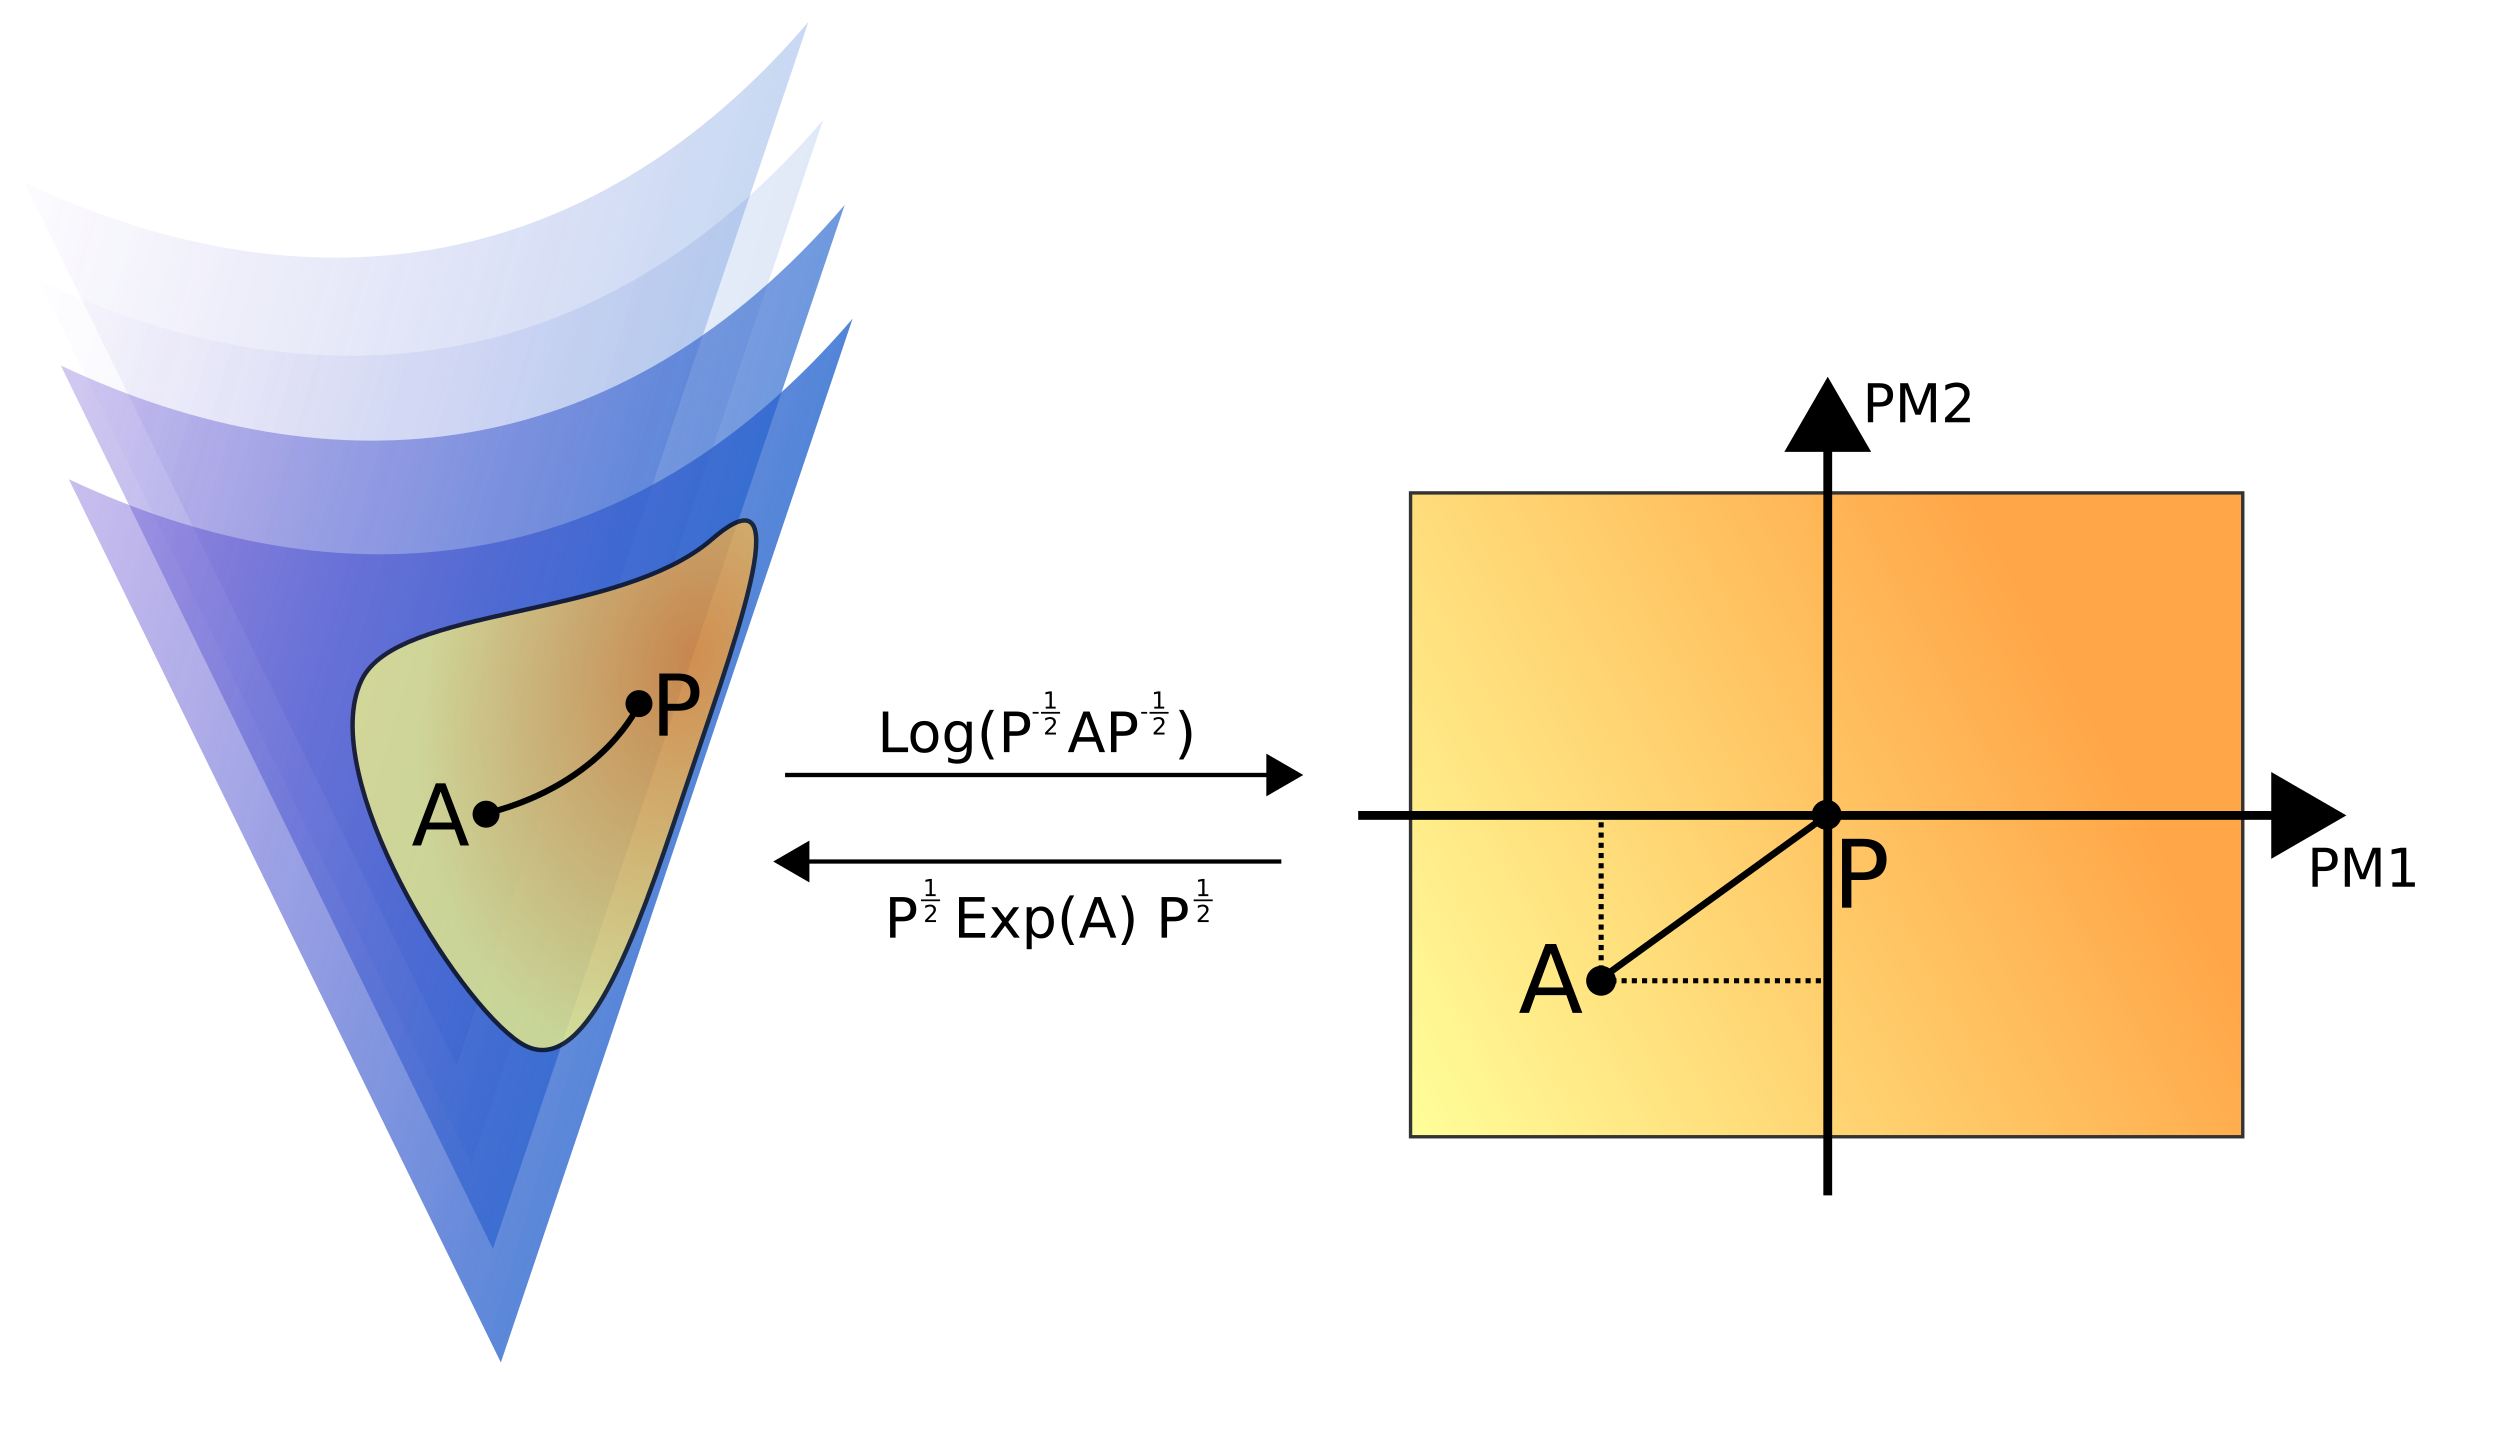
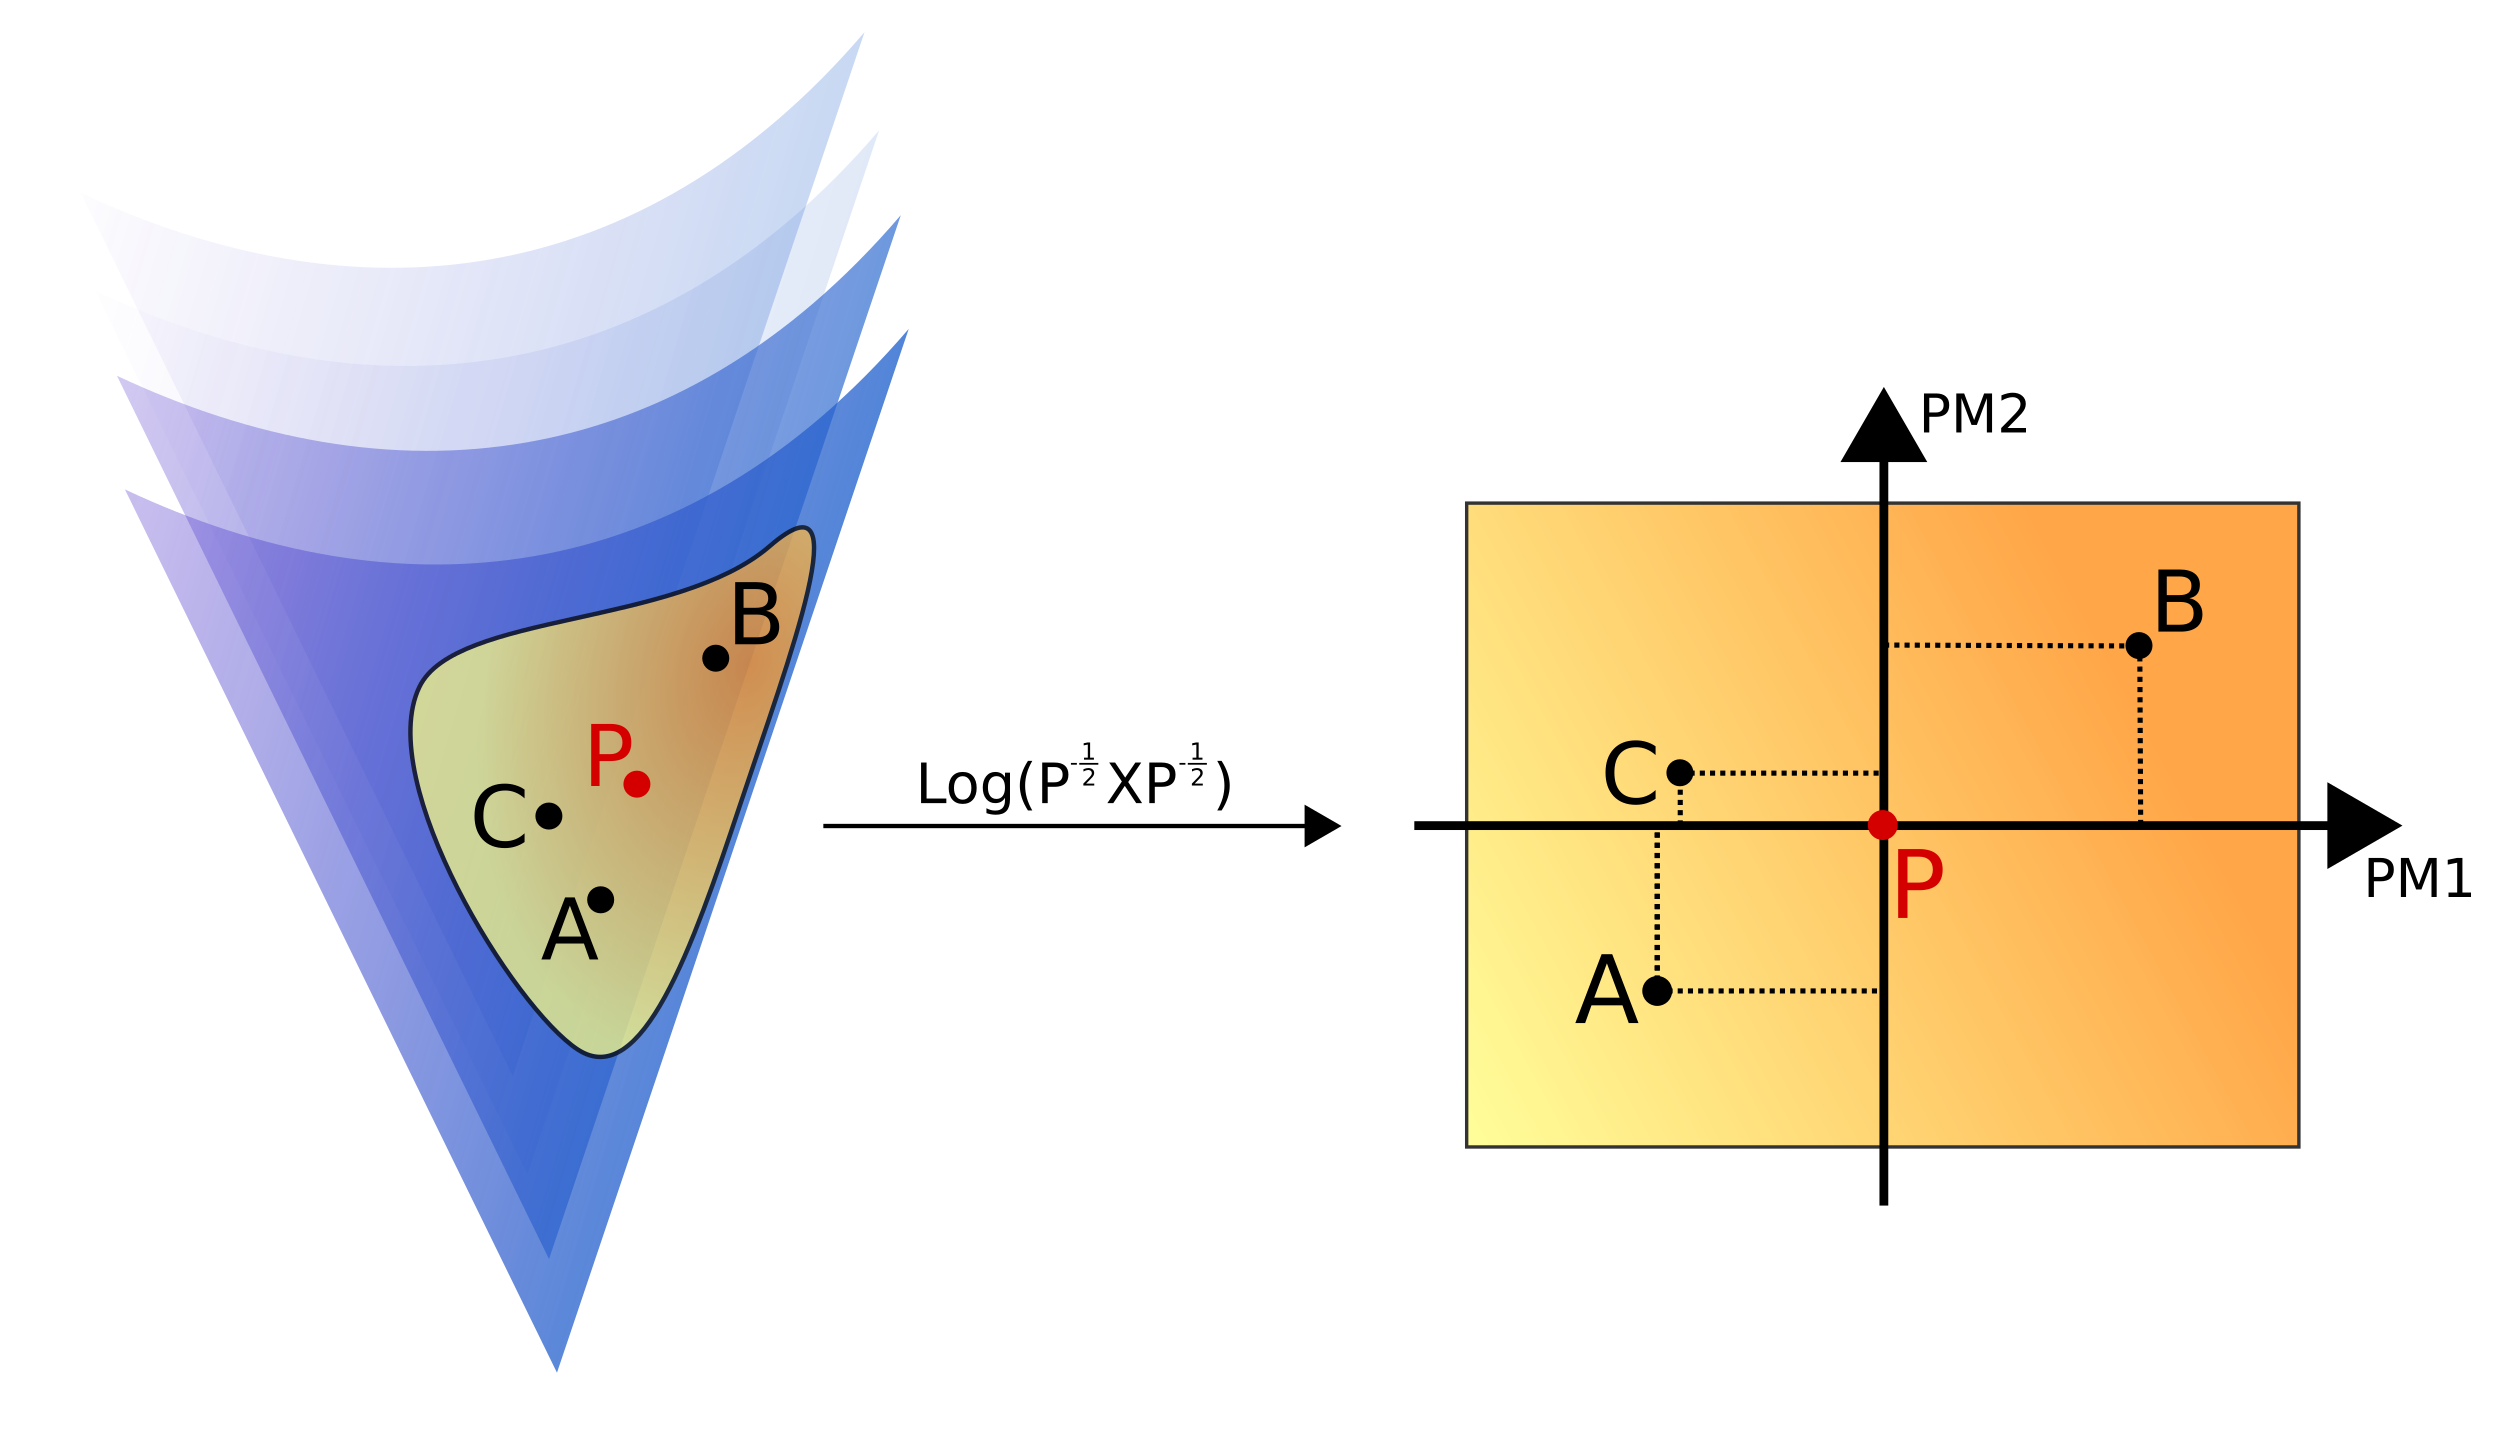
<svg xmlns="http://www.w3.org/2000/svg" xmlns:xlink="http://www.w3.org/1999/xlink" width="700" height="400" viewBox="0 0 700 400" id="svg2" version="1.1">
  <defs id="defs4">
    <marker orient="auto" refY="0" refX="0" id="marker8080" style="overflow:visible">
      <path id="path8082" d="m 5.77,0 -8.65,5 0,-10 8.65,5 z" style="fill:#000000;fill-opacity:1;fill-rule:evenodd;stroke:#000000;stroke-width:1pt;stroke-opacity:1" transform="scale(0.8,0.8)" />
    </marker>
    <marker orient="auto" refY="0" refX="0" id="marker6502" style="overflow:visible">
      <path id="path6504" d="m 5.77,0 -8.65,5 0,-10 8.65,5 z" style="fill:#ff0000;fill-opacity:1;fill-rule:evenodd;stroke:#ff0000;stroke-width:1pt;stroke-opacity:1" transform="scale(0.8,0.8)" />
    </marker>
    <marker style="overflow:visible" id="marker5476" refX="0" refY="0" orient="auto">
      <path transform="scale(0.8,0.8)" style="fill:#000000;fill-opacity:1;fill-rule:evenodd;stroke:#000000;stroke-width:1pt;stroke-opacity:1" d="m 5.77,0 -8.65,5 0,-10 8.65,5 z" id="path5478" />
    </marker>
    <marker style="overflow:visible" id="marker5226" refX="0" refY="0" orient="auto">
      <path transform="scale(0.8,0.8)" style="fill:#000000;fill-opacity:1;fill-rule:evenodd;stroke:#000000;stroke-width:1pt;stroke-opacity:1" d="m 5.77,0 -8.65,5 0,-10 8.65,5 z" id="path5228" />
    </marker>
    <marker orient="auto" refY="0" refX="0" id="TriangleOutL" style="overflow:visible">
      <path id="path4754" d="m 5.77,0 -8.65,5 0,-10 8.65,5 z" style="fill:#000000;fill-opacity:1;fill-rule:evenodd;stroke:#000000;stroke-width:1pt;stroke-opacity:1" transform="scale(0.8,0.8)" />
    </marker>
    <linearGradient id="linearGradient4586">
      <stop style="stop-color:#ff901a;stop-opacity:1" offset="0" id="stop4588" />
      <stop style="stop-color:#ffff81;stop-opacity:1" offset="1" id="stop4590" />
    </linearGradient>
    <linearGradient id="linearGradient4572">
      <stop id="stop4574" offset="0" style="stop-color:#1a66cc;stop-opacity:0.859" />
      <stop id="stop4576" offset="1" style="stop-color:#5a3bcc;stop-opacity:0.341" />
    </linearGradient>
    <linearGradient id="linearGradient4556">
      <stop style="stop-color:#1a66cc;stop-opacity:0.459" offset="0" id="stop4558" />
      <stop style="stop-color:#5a3bcc;stop-opacity:0.027" offset="1" id="stop4560" />
    </linearGradient>
-     <linearGradient xlink:href="#linearGradient4572" id="linearGradient4562" x1="327.496" y1="519.284" x2="47.617" y2="436.427" gradientUnits="userSpaceOnUse" gradientTransform="matrix(0.7494718,0,0,0.7494718,-37.57995,491.6957)" />
-     <linearGradient xlink:href="#linearGradient4556" id="linearGradient4566" gradientUnits="userSpaceOnUse" x1="327.496" y1="519.284" x2="47.617" y2="436.427" gradientTransform="matrix(0.7494718,0,0,0.7494718,-43.6366,467.9257)" />
-     <linearGradient xlink:href="#linearGradient4556" id="linearGradient4570" gradientUnits="userSpaceOnUse" gradientTransform="matrix(0.7494718,0,0,0.7494718,-47.7356,440.4463)" x1="327.496" y1="519.284" x2="47.617" y2="436.427" />
-     <linearGradient xlink:href="#linearGradient4572" id="linearGradient4580" gradientUnits="userSpaceOnUse" x1="327.496" y1="519.284" x2="47.617" y2="436.427" gradientTransform="matrix(0.7494718,0,0,0.7494718,-35.35169,523.5192)" />
-     <linearGradient xlink:href="#linearGradient4586" id="linearGradient5444" x1="855.599" y1="673.555" x2="647.508" y2="786.692" gradientUnits="userSpaceOnUse" gradientTransform="matrix(0.9492888,0,0,0.9492888,-233.1425,201.8017)" />
-     <radialGradient xlink:href="#linearGradient4586" id="radialGradient5446" cx="550.272" cy="407.303" fx="550.272" fy="407.303" r="24.639" gradientTransform="matrix(-2.886057,-0.7460628,1.15655,-4.473987,1310.761,3069.032)" gradientUnits="userSpaceOnUse" />
+     <linearGradient xlink:href="#linearGradient4572" id="linearGradient4562" x1="327.496" y1="519.284" x2="47.617" y2="436.427" gradientUnits="userSpaceOnUse" gradientTransform="matrix(0.7494718,0,0,0.7494718,-21.86567,494.5528)" />
+     <linearGradient xlink:href="#linearGradient4556" id="linearGradient4566" gradientUnits="userSpaceOnUse" x1="327.496" y1="519.284" x2="47.617" y2="436.427" gradientTransform="matrix(0.7494718,0,0,0.7494718,-27.92232,470.7828)" />
+     <linearGradient xlink:href="#linearGradient4556" id="linearGradient4570" gradientUnits="userSpaceOnUse" gradientTransform="matrix(0.7494718,0,0,0.7494718,-32.02131,443.3034)" x1="327.496" y1="519.284" x2="47.617" y2="436.427" />
+     <linearGradient xlink:href="#linearGradient4572" id="linearGradient4580" gradientUnits="userSpaceOnUse" x1="327.496" y1="519.284" x2="47.617" y2="436.427" gradientTransform="matrix(0.7494718,0,0,0.7494718,-19.63741,526.3763)" />
+     <linearGradient xlink:href="#linearGradient4586" id="linearGradient5444" x1="855.599" y1="673.555" x2="647.508" y2="786.692" gradientUnits="userSpaceOnUse" gradientTransform="matrix(0.9492888,0,0,0.9492888,-217.4282,204.6588)" />
+     <radialGradient xlink:href="#linearGradient4586" id="radialGradient5446" cx="550.272" cy="407.303" fx="550.272" fy="407.303" r="24.639" gradientTransform="matrix(-2.886057,-0.7460628,1.15655,-4.473987,1326.953,3070.961)" gradientUnits="userSpaceOnUse" />
  </defs>
  <g id="layer1" transform="translate(0,-652.3618)">
-     <path style="opacity:0.584;fill:url(#linearGradient4570);fill-opacity:1;fill-rule:evenodd;stroke:#000000;stroke-width:0;stroke-linecap:butt;stroke-linejoin:miter;stroke-miterlimit:4;stroke-dasharray:none;stroke-opacity:1" d="M 6.869,703.461 127.855,950.787 226.357,658.493 C 163.294,732.259 83.144,739.438 6.869,703.461 Z" id="path4568" />
-     <path id="path4564" d="M 10.968,730.941 131.954,978.266 230.456,685.972 C 167.393,759.738 87.243,766.918 10.968,730.941 Z" style="opacity:0.328;fill:url(#linearGradient4566);fill-opacity:1;fill-rule:evenodd;stroke:#000000;stroke-width:0;stroke-linecap:butt;stroke-linejoin:miter;stroke-miterlimit:4;stroke-dasharray:none;stroke-opacity:1" />
-     <path style="opacity:0.803;fill:url(#linearGradient4562);fill-opacity:1;fill-rule:evenodd;stroke:#000000;stroke-width:0;stroke-linecap:butt;stroke-linejoin:miter;stroke-miterlimit:4;stroke-dasharray:none;stroke-opacity:1" d="M 17.024,754.711 138.011,1002.036 236.513,709.742 c -63.063,73.766 -143.213,80.946 -219.488,44.968 z" id="path3754" />
-     <path id="path4578" d="M 19.253,786.534 140.239,1033.86 238.741,741.566 C 175.678,815.332 95.528,822.511 19.253,786.534 Z" style="opacity:0.96;fill:url(#linearGradient4580);fill-opacity:1;fill-rule:evenodd;stroke:#000000;stroke-width:0;stroke-linecap:butt;stroke-linejoin:miter;stroke-miterlimit:4;stroke-dasharray:none;stroke-opacity:1" />
-     <path style="opacity:0.711;fill:url(#radialGradient5446);fill-opacity:1;fill-rule:evenodd;stroke:#000000;stroke-width:1.248px;stroke-linecap:butt;stroke-linejoin:miter;stroke-opacity:1" d="m 191.02,875.808 c -13.419,40.333 -27.558,80.115 -45.389,68.525 -17.83,-11.59 -57.198,-74.903 -44.394,-101.554 10.001,-20.816 72.051,-16.892 98.093,-39.428 26.042,-22.535 5.108,32.124 -8.311,72.457 z" id="path4584" />
-     <circle style="opacity:1;fill:#000000;fill-opacity:1;stroke:none;stroke-width:0;stroke-linejoin:miter;stroke-miterlimit:4;stroke-dasharray:none;stroke-opacity:1" id="path4604" cx="178.915" cy="849.381" r="3.782" />
-     <rect style="opacity:0.799;fill:url(#linearGradient5444);fill-opacity:1;stroke:#000000;stroke-width:0.949;stroke-linejoin:miter;stroke-miterlimit:4;stroke-dasharray:none;stroke-opacity:1" id="rect5434" width="233.019" height="180.278" x="394.954" y="790.377" />
-     <path id="path5474" d="m 511.77,987.067 0,-215.193" style="fill:#000000;fill-rule:evenodd;stroke:#000000;stroke-width:2.468;stroke-linecap:butt;stroke-linejoin:miter;stroke-miterlimit:4;stroke-dasharray:none;stroke-opacity:1;marker-end:url(#marker5476)" />
-     <path style="fill:none;fill-rule:evenodd;stroke:#000000;stroke-width:2.468;stroke-linecap:butt;stroke-linejoin:miter;stroke-miterlimit:4;stroke-dasharray:none;stroke-opacity:1;marker-end:url(#marker8080)" d="m 380.293,880.678 262.658,0" id="path8078" />
-     <circle r="4.192" cy="880.516" cx="511.464" id="circle5454" style="opacity:1;fill:#000000;fill-opacity:1;stroke:none;stroke-width:0;stroke-linejoin:miter;stroke-miterlimit:4;stroke-dasharray:none;stroke-opacity:1" />
-     <text xml:space="preserve" style="font-style:normal;font-variant:normal;font-weight:normal;font-stretch:normal;font-size:23.863px;line-height:125%;font-family:'DejaVu Sans';-inkscape-font-specification:'DejaVu Sans';letter-spacing:0px;word-spacing:0px;fill:#000000;fill-opacity:1;stroke:none;stroke-width:1px;stroke-linecap:butt;stroke-linejoin:miter;stroke-opacity:1" x="115.214" y="889.088" id="text5456">
-       <tspan id="tspan5458" x="115.214" y="889.088">A</tspan>
+     <path style="opacity:0.584;fill:url(#linearGradient4570);fill-opacity:1;fill-rule:evenodd;stroke:#000000;stroke-width:0;stroke-linecap:butt;stroke-linejoin:miter;stroke-miterlimit:4;stroke-dasharray:none;stroke-opacity:1" d="M 22.583,706.318 143.569,953.644 242.071,661.35 c -63.063,73.766 -143.213,80.946 -219.488,44.968 z" id="path4568" />
+     <path id="path4564" d="M 26.682,733.798 147.668,981.123 246.17,688.829 c -63.063,73.766 -143.213,80.946 -219.488,44.968 z" style="opacity:0.328;fill:url(#linearGradient4566);fill-opacity:1;fill-rule:evenodd;stroke:#000000;stroke-width:0;stroke-linecap:butt;stroke-linejoin:miter;stroke-miterlimit:4;stroke-dasharray:none;stroke-opacity:1" />
+     <path style="opacity:0.803;fill:url(#linearGradient4562);fill-opacity:1;fill-rule:evenodd;stroke:#000000;stroke-width:0;stroke-linecap:butt;stroke-linejoin:miter;stroke-miterlimit:4;stroke-dasharray:none;stroke-opacity:1" d="M 32.739,757.568 153.725,1004.893 252.227,712.599 C 189.164,786.366 109.014,793.545 32.739,757.568 Z" id="path3754" />
+     <path id="path4578" d="m 34.967,789.391 120.986,247.326 98.502,-292.294 c -63.063,73.766 -143.213,80.946 -219.488,44.968 z" style="opacity:0.96;fill:url(#linearGradient4580);fill-opacity:1;fill-rule:evenodd;stroke:#000000;stroke-width:0;stroke-linecap:butt;stroke-linejoin:miter;stroke-miterlimit:4;stroke-dasharray:none;stroke-opacity:1" />
+     <rect style="opacity:0.799;fill:url(#linearGradient5444);fill-opacity:1;stroke:#000000;stroke-width:0.949;stroke-linejoin:miter;stroke-miterlimit:4;stroke-dasharray:none;stroke-opacity:1" id="rect5434" width="233.019" height="180.278" x="410.669" y="793.234" />
+     <path id="path5474" d="m 527.484,989.924 0,-215.193" style="fill:#000000;fill-rule:evenodd;stroke:#000000;stroke-width:2.468;stroke-linecap:butt;stroke-linejoin:miter;stroke-miterlimit:4;stroke-dasharray:none;stroke-opacity:1;marker-end:url(#marker5476)" />
+     <path style="fill:none;fill-rule:evenodd;stroke:#000000;stroke-width:2.468;stroke-linecap:butt;stroke-linejoin:miter;stroke-miterlimit:4;stroke-dasharray:none;stroke-opacity:1;marker-end:url(#marker8080)" d="m 396.007,883.535 262.658,0" id="path8078" />
+     <text xml:space="preserve" style="font-style:normal;font-variant:normal;font-weight:normal;font-stretch:normal;font-size:26.447px;line-height:125%;font-family:'DejaVu Sans';-inkscape-font-specification:'DejaVu Sans';letter-spacing:0px;word-spacing:0px;fill:#d40000;fill-opacity:1;stroke:none;stroke-width:1px;stroke-linecap:butt;stroke-linejoin:miter;stroke-opacity:1" x="528.895" y="909.375" id="text5464">
+       <tspan id="tspan5466" x="528.895" y="909.375">P</tspan>
    </text>
-     <text id="text5460" y="858.355" x="182.262" style="font-style:normal;font-variant:normal;font-weight:normal;font-stretch:normal;font-size:23.863px;line-height:125%;font-family:'DejaVu Sans';-inkscape-font-specification:'DejaVu Sans';letter-spacing:0px;word-spacing:0px;fill:#000000;fill-opacity:1;stroke:none;stroke-width:1px;stroke-linecap:butt;stroke-linejoin:miter;stroke-opacity:1" xml:space="preserve">
-       <tspan y="858.355" x="182.262" id="tspan5462">P</tspan>
+     <text xml:space="preserve" style="font-style:normal;font-variant:normal;font-weight:normal;font-stretch:normal;font-size:15px;line-height:125%;font-family:'DejaVu Sans';-inkscape-font-specification:'DejaVu Sans';letter-spacing:0px;word-spacing:0px;fill:#000000;fill-opacity:1;stroke:none;stroke-width:1px;stroke-linecap:butt;stroke-linejoin:miter;stroke-opacity:1" x="537.247" y="773.461" id="text8858">
+       <tspan id="tspan8860" x="537.247" y="773.461">PM2</tspan>
    </text>
-     <text xml:space="preserve" style="font-style:normal;font-variant:normal;font-weight:normal;font-stretch:normal;font-size:26.447px;line-height:125%;font-family:'DejaVu Sans';-inkscape-font-specification:'DejaVu Sans';letter-spacing:0px;word-spacing:0px;fill:#000000;fill-opacity:1;stroke:none;stroke-width:1px;stroke-linecap:butt;stroke-linejoin:miter;stroke-opacity:1" x="513.18" y="906.518" id="text5464">
-       <tspan id="tspan5466" x="513.18" y="906.518">P</tspan>
+     <text id="text8862" y="903.512" x="661.737" style="font-style:normal;font-variant:normal;font-weight:normal;font-stretch:normal;font-size:15px;line-height:125%;font-family:'DejaVu Sans';-inkscape-font-specification:'DejaVu Sans';letter-spacing:0px;word-spacing:0px;fill:#000000;fill-opacity:1;stroke:none;stroke-width:1px;stroke-linecap:butt;stroke-linejoin:miter;stroke-opacity:1" xml:space="preserve">
+       <tspan y="903.512" x="661.737" id="tspan8864">PM1</tspan>
    </text>
-     <text xml:space="preserve" style="font-style:normal;font-variant:normal;font-weight:normal;font-stretch:normal;font-size:15px;line-height:125%;font-family:'DejaVu Sans';-inkscape-font-specification:'DejaVu Sans';letter-spacing:0px;word-spacing:0px;fill:#000000;fill-opacity:1;stroke:none;stroke-width:1px;stroke-linecap:butt;stroke-linejoin:miter;stroke-opacity:1" x="521.532" y="770.604" id="text8858">
-       <tspan id="tspan8860" x="521.532" y="770.604">PM2</tspan>
+     <text id="text8868" y="938.815" x="440.89" style="font-style:normal;font-variant:normal;font-weight:normal;font-stretch:normal;font-size:26.447px;line-height:125%;font-family:'DejaVu Sans';-inkscape-font-specification:'DejaVu Sans';letter-spacing:0px;word-spacing:0px;fill:#000000;fill-opacity:1;stroke:none;stroke-width:1px;stroke-linecap:butt;stroke-linejoin:miter;stroke-opacity:1" xml:space="preserve">
+       <tspan y="938.815" x="440.89" id="tspan8870">A</tspan>
    </text>
-     <text id="text8862" y="900.655" x="646.023" style="font-style:normal;font-variant:normal;font-weight:normal;font-stretch:normal;font-size:15px;line-height:125%;font-family:'DejaVu Sans';-inkscape-font-specification:'DejaVu Sans';letter-spacing:0px;word-spacing:0px;fill:#000000;fill-opacity:1;stroke:none;stroke-width:1px;stroke-linecap:butt;stroke-linejoin:miter;stroke-opacity:1" xml:space="preserve">
-       <tspan y="900.655" x="646.023" id="tspan8864">PM1</tspan>
-     </text>
-     <circle r="3.782" cy="880.337" cx="136.094" id="circle8866" style="opacity:1;fill:#000000;fill-opacity:1;stroke:none;stroke-width:0;stroke-linejoin:miter;stroke-miterlimit:4;stroke-dasharray:none;stroke-opacity:1" />
-     <text id="text8868" y="935.958" x="425.176" style="font-style:normal;font-variant:normal;font-weight:normal;font-stretch:normal;font-size:26.447px;line-height:125%;font-family:'DejaVu Sans';-inkscape-font-specification:'DejaVu Sans';letter-spacing:0px;word-spacing:0px;fill:#000000;fill-opacity:1;stroke:none;stroke-width:1px;stroke-linecap:butt;stroke-linejoin:miter;stroke-opacity:1" xml:space="preserve">
-       <tspan y="935.958" x="425.176" id="tspan8870">A</tspan>
-     </text>
-     <circle style="opacity:1;fill:#000000;fill-opacity:1;stroke:none;stroke-width:0;stroke-linejoin:miter;stroke-miterlimit:4;stroke-dasharray:none;stroke-opacity:1" id="circle8872" cx="448.317" cy="926.971" r="4.192" />
-     <path style="fill:none;fill-rule:evenodd;stroke:#000000;stroke-width:1.713;stroke-linecap:butt;stroke-linejoin:miter;stroke-miterlimit:4;stroke-dasharray:none;stroke-opacity:1" d="m 178.985,849.402 c 0,0 -9.428,22.106 -42.308,30.608" id="path8874" />
-     <path style="fill:none;fill-rule:evenodd;stroke:#000000;stroke-width:1.899;stroke-linecap:butt;stroke-linejoin:miter;stroke-miterlimit:4;stroke-dasharray:none;stroke-opacity:1" d="M 511.371,880.751 447.633,926.86" id="path8876" />
-     <g id="g9505" transform="translate(-75,-0.7142857)">
-       <path id="path4606" d="m 294.82,870.074 138.196,0" style="fill:none;fill-rule:evenodd;stroke:#000000;stroke-width:1.214;stroke-linecap:butt;stroke-linejoin:miter;stroke-miterlimit:4;stroke-dasharray:none;stroke-opacity:1;marker-end:url(#TriangleOutL)" />
-       <path style="fill:none;fill-rule:evenodd;stroke:#000000;stroke-width:1.19;stroke-linecap:butt;stroke-linejoin:miter;stroke-miterlimit:4;stroke-dasharray:none;stroke-opacity:1;marker-end:url(#marker5226)" d="m 433.773,894.3 -135.516,0" id="path5224" />
-       <g transform="matrix(0.3896479,0,0,0.3896479,91.57913,502.0299)" id="g8946">
-         <text xml:space="preserve" style="font-style:normal;font-variant:normal;font-weight:normal;font-stretch:normal;font-size:40px;line-height:125%;font-family:'DejaVu Sans';-inkscape-font-specification:'DejaVu Sans';letter-spacing:0px;word-spacing:0px;fill:#000000;fill-opacity:1;stroke:none;stroke-width:1px;stroke-linecap:butt;stroke-linejoin:miter;stroke-opacity:1" x="587.909" y="928.113" id="text8908">
-           <tspan id="tspan8910" x="587.909" y="928.113">Log(P  AP  )</tspan>
+     <circle style="opacity:1;fill:#000000;fill-opacity:1;stroke:none;stroke-width:0;stroke-linejoin:miter;stroke-miterlimit:4;stroke-dasharray:none;stroke-opacity:1" id="circle8872" cx="464.031" cy="929.828" r="4.192" />
+     <path style="fill:none;fill-rule:evenodd;stroke:#000000;stroke-width:1.214;stroke-linecap:butt;stroke-linejoin:miter;stroke-miterlimit:4;stroke-dasharray:none;stroke-opacity:1;marker-end:url(#TriangleOutL)" d="m 230.535,883.645 138.196,0" id="path4606" />
+     <g id="g8946" transform="matrix(0.3896479,0,0,0.3896479,27.29342,515.6013)">
+       <text id="text8908" y="928.113" x="587.909" style="font-style:normal;font-variant:normal;font-weight:normal;font-stretch:normal;font-size:40px;line-height:125%;font-family:'DejaVu Sans';-inkscape-font-specification:'DejaVu Sans';letter-spacing:0px;word-spacing:0px;fill:#000000;fill-opacity:1;stroke:none;stroke-width:1px;stroke-linecap:butt;stroke-linejoin:miter;stroke-opacity:1" xml:space="preserve">
+         <tspan y="928.113" x="587.909" id="tspan8910">Log(P  XP  )</tspan>
+       </text>
+       <g transform="matrix(0.4239131,0,0,0.4239131,540.4278,518.6214)" id="g8924">
+         <text xml:space="preserve" style="font-style:normal;font-variant:normal;font-weight:normal;font-stretch:normal;font-size:40px;line-height:125%;font-family:'DejaVu Sans';-inkscape-font-specification:'DejaVu Sans';letter-spacing:0px;word-spacing:0px;fill:#000000;fill-opacity:1;stroke:none;stroke-width:1px;stroke-linecap:butt;stroke-linejoin:miter;stroke-opacity:1" x="392.5" y="892.253" id="text8912">
+           <tspan id="tspan8914" x="392.5" y="892.253">1</tspan>
        </text>
-         <g id="g8924" transform="matrix(0.4239131,0,0,0.4239131,540.4278,518.6214)">
-           <text id="text8912" y="892.253" x="392.5" style="font-style:normal;font-variant:normal;font-weight:normal;font-stretch:normal;font-size:40px;line-height:125%;font-family:'DejaVu Sans';-inkscape-font-specification:'DejaVu Sans';letter-spacing:0px;word-spacing:0px;fill:#000000;fill-opacity:1;stroke:none;stroke-width:1px;stroke-linecap:butt;stroke-linejoin:miter;stroke-opacity:1" xml:space="preserve">
-             <tspan y="892.253" x="392.5" id="tspan8914">1</tspan>
-           </text>
-           <text id="text8916" y="936.195" x="393.389" style="font-style:normal;font-variant:normal;font-weight:normal;font-stretch:normal;font-size:40px;line-height:125%;font-family:'DejaVu Sans';-inkscape-font-specification:'DejaVu Sans';letter-spacing:0px;word-spacing:0px;fill:#000000;fill-opacity:1;stroke:none;stroke-width:1px;stroke-linecap:butt;stroke-linejoin:miter;stroke-opacity:1" xml:space="preserve">
-             <tspan y="936.195" x="393.389" id="tspan8918">2</tspan>
-           </text>
-           <path id="path8920" d="m 421.739,899.324 -32.325,0" style="fill:none;fill-rule:evenodd;stroke:#000000;stroke-width:3;stroke-linecap:butt;stroke-linejoin:miter;stroke-miterlimit:4;stroke-dasharray:none;stroke-opacity:1" />
-           <path style="fill:none;fill-rule:evenodd;stroke:#000000;stroke-width:3;stroke-linecap:butt;stroke-linejoin:miter;stroke-miterlimit:4;stroke-dasharray:none;stroke-opacity:1" d="m 375.272,899.324 10.102,0" id="path8922" />
-         </g>
-         <g transform="matrix(0.4239131,0,0,0.4239131,618.4278,518.6214)" id="g8932">
-           <text xml:space="preserve" style="font-style:normal;font-variant:normal;font-weight:normal;font-stretch:normal;font-size:40px;line-height:125%;font-family:'DejaVu Sans';-inkscape-font-specification:'DejaVu Sans';letter-spacing:0px;word-spacing:0px;fill:#000000;fill-opacity:1;stroke:none;stroke-width:1px;stroke-linecap:butt;stroke-linejoin:miter;stroke-opacity:1" x="392.5" y="892.253" id="text8934">
-             <tspan id="tspan8936" x="392.5" y="892.253">1</tspan>
-           </text>
-           <text xml:space="preserve" style="font-style:normal;font-variant:normal;font-weight:normal;font-stretch:normal;font-size:40px;line-height:125%;font-family:'DejaVu Sans';-inkscape-font-specification:'DejaVu Sans';letter-spacing:0px;word-spacing:0px;fill:#000000;fill-opacity:1;stroke:none;stroke-width:1px;stroke-linecap:butt;stroke-linejoin:miter;stroke-opacity:1" x="393.389" y="936.195" id="text8938">
-             <tspan id="tspan8940" x="393.389" y="936.195">2</tspan>
-           </text>
-           <path style="fill:none;fill-rule:evenodd;stroke:#000000;stroke-width:3;stroke-linecap:butt;stroke-linejoin:miter;stroke-miterlimit:4;stroke-dasharray:none;stroke-opacity:1" d="m 421.739,899.324 -32.325,0" id="path8942" />
-           <path id="path8944" d="m 375.272,899.324 10.102,0" style="fill:none;fill-rule:evenodd;stroke:#000000;stroke-width:3;stroke-linecap:butt;stroke-linejoin:miter;stroke-miterlimit:4;stroke-dasharray:none;stroke-opacity:1" />
-         </g>
+         <text xml:space="preserve" style="font-style:normal;font-variant:normal;font-weight:normal;font-stretch:normal;font-size:40px;line-height:125%;font-family:'DejaVu Sans';-inkscape-font-specification:'DejaVu Sans';letter-spacing:0px;word-spacing:0px;fill:#000000;fill-opacity:1;stroke:none;stroke-width:1px;stroke-linecap:butt;stroke-linejoin:miter;stroke-opacity:1" x="393.389" y="936.195" id="text8916">
+           <tspan id="tspan8918" x="393.389" y="936.195">2</tspan>
+         </text>
+         <path style="fill:none;fill-rule:evenodd;stroke:#000000;stroke-width:3;stroke-linecap:butt;stroke-linejoin:miter;stroke-miterlimit:4;stroke-dasharray:none;stroke-opacity:1" d="m 421.739,899.324 -32.325,0" id="path8920" />
+         <path id="path8922" d="m 375.272,899.324 10.102,0" style="fill:none;fill-rule:evenodd;stroke:#000000;stroke-width:3;stroke-linecap:butt;stroke-linejoin:miter;stroke-miterlimit:4;stroke-dasharray:none;stroke-opacity:1" />
      </g>
-       <g transform="matrix(0.3894703,0,0,0.3894703,151.8625,515.7519)" id="g9024">
-         <text id="text8966" y="1026.685" x="438.623" style="font-style:normal;font-variant:normal;font-weight:normal;font-stretch:normal;font-size:40px;line-height:125%;font-family:'DejaVu Sans';-inkscape-font-specification:'DejaVu Sans';letter-spacing:0px;word-spacing:0px;fill:#000000;fill-opacity:1;stroke:none;stroke-width:1px;stroke-linecap:butt;stroke-linejoin:miter;stroke-opacity:1" xml:space="preserve">
-           <tspan y="1026.685" x="438.623" id="tspan8968">P  Exp(A) P</tspan>
+       <g id="g8932" transform="matrix(0.4239131,0,0,0.4239131,618.4278,518.6214)">
+         <text id="text8934" y="892.253" x="392.5" style="font-style:normal;font-variant:normal;font-weight:normal;font-stretch:normal;font-size:40px;line-height:125%;font-family:'DejaVu Sans';-inkscape-font-specification:'DejaVu Sans';letter-spacing:0px;word-spacing:0px;fill:#000000;fill-opacity:1;stroke:none;stroke-width:1px;stroke-linecap:butt;stroke-linejoin:miter;stroke-opacity:1" xml:space="preserve">
+           <tspan y="892.253" x="392.5" id="tspan8936">1</tspan>
        </text>
-         <g transform="matrix(0.4239131,0,0,0.4239131,299.7135,618.6214)" id="g8970">
-           <text xml:space="preserve" style="font-style:normal;font-variant:normal;font-weight:normal;font-stretch:normal;font-size:40px;line-height:125%;font-family:'DejaVu Sans';-inkscape-font-specification:'DejaVu Sans';letter-spacing:0px;word-spacing:0px;fill:#000000;fill-opacity:1;stroke:none;stroke-width:1px;stroke-linecap:butt;stroke-linejoin:miter;stroke-opacity:1" x="392.5" y="892.253" id="text8972">
-             <tspan id="tspan8974" x="392.5" y="892.253">1</tspan>
-           </text>
-           <text xml:space="preserve" style="font-style:normal;font-variant:normal;font-weight:normal;font-stretch:normal;font-size:40px;line-height:125%;font-family:'DejaVu Sans';-inkscape-font-specification:'DejaVu Sans';letter-spacing:0px;word-spacing:0px;fill:#000000;fill-opacity:1;stroke:none;stroke-width:1px;stroke-linecap:butt;stroke-linejoin:miter;stroke-opacity:1" x="393.389" y="936.195" id="text8976">
-             <tspan id="tspan8978" x="393.389" y="936.195">2</tspan>
-           </text>
-           <path style="fill:none;fill-rule:evenodd;stroke:#000000;stroke-width:3;stroke-linecap:butt;stroke-linejoin:miter;stroke-miterlimit:4;stroke-dasharray:none;stroke-opacity:1" d="m 421.739,899.324 -32.325,0" id="path8980" />
-         </g>
-         <g id="g9012" transform="matrix(0.4239131,0,0,0.4239131,495.7135,618.6214)">
-           <text id="text9014" y="892.253" x="392.5" style="font-style:normal;font-variant:normal;font-weight:normal;font-stretch:normal;font-size:40px;line-height:125%;font-family:'DejaVu Sans';-inkscape-font-specification:'DejaVu Sans';letter-spacing:0px;word-spacing:0px;fill:#000000;fill-opacity:1;stroke:none;stroke-width:1px;stroke-linecap:butt;stroke-linejoin:miter;stroke-opacity:1" xml:space="preserve">
-             <tspan y="892.253" x="392.5" id="tspan9016">1</tspan>
-           </text>
-           <text id="text9018" y="936.195" x="393.389" style="font-style:normal;font-variant:normal;font-weight:normal;font-stretch:normal;font-size:40px;line-height:125%;font-family:'DejaVu Sans';-inkscape-font-specification:'DejaVu Sans';letter-spacing:0px;word-spacing:0px;fill:#000000;fill-opacity:1;stroke:none;stroke-width:1px;stroke-linecap:butt;stroke-linejoin:miter;stroke-opacity:1" xml:space="preserve">
-             <tspan y="936.195" x="393.389" id="tspan9020">2</tspan>
-           </text>
-           <path id="path9022" d="m 421.739,899.324 -32.325,0" style="fill:none;fill-rule:evenodd;stroke:#000000;stroke-width:3;stroke-linecap:butt;stroke-linejoin:miter;stroke-miterlimit:4;stroke-dasharray:none;stroke-opacity:1" />
-         </g>
+         <text id="text8938" y="936.195" x="393.389" style="font-style:normal;font-variant:normal;font-weight:normal;font-stretch:normal;font-size:40px;line-height:125%;font-family:'DejaVu Sans';-inkscape-font-specification:'DejaVu Sans';letter-spacing:0px;word-spacing:0px;fill:#000000;fill-opacity:1;stroke:none;stroke-width:1px;stroke-linecap:butt;stroke-linejoin:miter;stroke-opacity:1" xml:space="preserve">
+           <tspan y="936.195" x="393.389" id="tspan8940">2</tspan>
+         </text>
+         <path id="path8942" d="m 421.739,899.324 -32.325,0" style="fill:none;fill-rule:evenodd;stroke:#000000;stroke-width:3;stroke-linecap:butt;stroke-linejoin:miter;stroke-miterlimit:4;stroke-dasharray:none;stroke-opacity:1" />
+         <path style="fill:none;fill-rule:evenodd;stroke:#000000;stroke-width:3;stroke-linecap:butt;stroke-linejoin:miter;stroke-miterlimit:4;stroke-dasharray:none;stroke-opacity:1" d="m 375.272,899.324 10.102,0" id="path8944" />
      </g>
    </g>
-     <path style="fill:none;fill-rule:evenodd;stroke:#000000;stroke-width:1.431;stroke-linecap:butt;stroke-linejoin:miter;stroke-miterlimit:4;stroke-dasharray:1.431, 1.431;stroke-dashoffset:0;stroke-opacity:1" d="m 448.317,926.971 0,-45.094" id="path9221" />
-     <path style="fill:none;fill-rule:evenodd;stroke:#000000;stroke-width:1.431;stroke-linecap:butt;stroke-linejoin:miter;stroke-miterlimit:4;stroke-dasharray:1.431, 1.431;stroke-dashoffset:0;stroke-opacity:1" d="m 448.317,926.971 63.041,0" id="path9223" />
+     <path style="fill:none;fill-rule:evenodd;stroke:#000000;stroke-width:1.431;stroke-linecap:butt;stroke-linejoin:miter;stroke-miterlimit:4;stroke-dasharray:1.431, 1.431;stroke-dashoffset:0;stroke-opacity:1" d="m 464.031,929.828 0,-45.094" id="path9221" />
+     <path style="fill:none;fill-rule:evenodd;stroke:#000000;stroke-width:1.431;stroke-linecap:butt;stroke-linejoin:miter;stroke-miterlimit:4;stroke-dasharray:1.431, 1.431;stroke-dashoffset:0;stroke-opacity:1" d="m 464.031,929.828 63.041,0" id="path9223" />
+     <path id="path5452" d="m 207.213,877.737 c -13.419,40.333 -27.558,80.115 -45.389,68.525 -17.83,-11.59 -57.198,-74.903 -44.394,-101.554 10.001,-20.816 72.051,-16.892 98.093,-39.428 26.042,-22.535 5.108,32.124 -8.311,72.457 z" style="opacity:0.711;fill:url(#radialGradient5446);fill-opacity:1;fill-rule:evenodd;stroke:#000000;stroke-width:1.248px;stroke-linecap:butt;stroke-linejoin:miter;stroke-opacity:1" />
+     <circle r="3.782" cy="836.663" cx="200.411" id="circle5454-0" style="opacity:1;fill:#000000;fill-opacity:1;stroke:none;stroke-width:0;stroke-linejoin:miter;stroke-miterlimit:4;stroke-dasharray:none;stroke-opacity:1" />
+     <text id="text5457" y="921.017" x="151.407" style="font-style:normal;font-variant:normal;font-weight:normal;font-stretch:normal;font-size:23.863px;line-height:125%;font-family:'DejaVu Sans';-inkscape-font-specification:'DejaVu Sans';letter-spacing:0px;word-spacing:0px;fill:#000000;fill-opacity:1;stroke:none;stroke-width:1px;stroke-linecap:butt;stroke-linejoin:miter;stroke-opacity:1" xml:space="preserve">
+       <tspan y="921.017" x="151.407" id="tspan5459">A</tspan>
+     </text>
+     <text xml:space="preserve" style="font-style:normal;font-variant:normal;font-weight:normal;font-stretch:normal;font-size:23.863px;line-height:125%;font-family:'DejaVu Sans';-inkscape-font-specification:'DejaVu Sans';letter-spacing:0px;word-spacing:0px;fill:#000000;fill-opacity:1;stroke:none;stroke-width:1px;stroke-linecap:butt;stroke-linejoin:miter;stroke-opacity:1" x="203.506" y="832.758" id="text5461">
+       <tspan id="tspan5463" x="203.506" y="832.758">B</tspan>
+     </text>
+     <circle style="opacity:1;fill:#000000;fill-opacity:1;stroke:none;stroke-width:0;stroke-linejoin:miter;stroke-miterlimit:4;stroke-dasharray:none;stroke-opacity:1" id="circle5465" cx="168.189" cy="904.304" r="3.782" />
+     <text id="text5469" y="889.487" x="131.521" style="font-style:normal;font-variant:normal;font-weight:normal;font-stretch:normal;font-size:23.863px;line-height:125%;font-family:'DejaVu Sans';-inkscape-font-specification:'DejaVu Sans';letter-spacing:0px;word-spacing:0px;fill:#000000;fill-opacity:1;stroke:none;stroke-width:1px;stroke-linecap:butt;stroke-linejoin:miter;stroke-opacity:1" xml:space="preserve">
+       <tspan y="889.487" x="131.521" id="tspan5471">C</tspan>
+     </text>
+     <circle style="opacity:1;fill:#000000;fill-opacity:1;stroke:none;stroke-width:0;stroke-linejoin:miter;stroke-miterlimit:4;stroke-dasharray:none;stroke-opacity:1" id="circle5475" cx="153.692" cy="880.858" r="3.782" />
+     <text xml:space="preserve" style="font-style:normal;font-variant:normal;font-weight:normal;font-stretch:normal;font-size:23.863px;line-height:125%;font-family:'DejaVu Sans';-inkscape-font-specification:'DejaVu Sans';letter-spacing:0px;word-spacing:0px;fill:#d40000;fill-opacity:1;stroke:none;stroke-width:1px;stroke-linecap:butt;stroke-linejoin:miter;stroke-opacity:1" x="163.193" y="872.445" id="text5539">
+       <tspan id="tspan5541" x="163.193" y="872.445">P</tspan>
+     </text>
+     <circle r="3.782" cy="871.929" cx="178.335" id="circle5543" style="opacity:1;fill:#d40000;fill-opacity:1;stroke:none;stroke-width:0;stroke-linejoin:miter;stroke-miterlimit:4;stroke-dasharray:none;stroke-opacity:1" />
+     <text xml:space="preserve" style="font-style:normal;font-variant:normal;font-weight:normal;font-stretch:normal;font-size:23.863px;line-height:125%;font-family:'DejaVu Sans';-inkscape-font-specification:'DejaVu Sans';letter-spacing:0px;word-spacing:0px;fill:#000000;fill-opacity:1;stroke:none;stroke-width:1px;stroke-linecap:butt;stroke-linejoin:miter;stroke-opacity:1" x="448.204" y="877.365" id="text5545">
+       <tspan id="tspan5547" x="448.204" y="877.365">C</tspan>
+     </text>
+     <circle r="3.782" cy="868.736" cx="470.375" id="circle5549" style="opacity:1;fill:#000000;fill-opacity:1;stroke:none;stroke-width:0;stroke-linejoin:miter;stroke-miterlimit:4;stroke-dasharray:none;stroke-opacity:1" />
+     <circle style="opacity:1;fill:#000000;fill-opacity:1;stroke:none;stroke-width:0;stroke-linejoin:miter;stroke-miterlimit:4;stroke-dasharray:none;stroke-opacity:1" id="circle5551" cx="598.917" cy="833.128" r="3.782" />
+     <text id="text5553" y="829.222" x="602.011" style="font-style:normal;font-variant:normal;font-weight:normal;font-stretch:normal;font-size:23.863px;line-height:125%;font-family:'DejaVu Sans';-inkscape-font-specification:'DejaVu Sans';letter-spacing:0px;word-spacing:0px;fill:#000000;fill-opacity:1;stroke:none;stroke-width:1px;stroke-linecap:butt;stroke-linejoin:miter;stroke-opacity:1" xml:space="preserve">
+       <tspan y="829.222" x="602.011" id="tspan5555">B</tspan>
+     </text>
+     <path id="path5557" d="m 464.031,929.828 0,-45.094" style="fill:none;fill-rule:evenodd;stroke:#000000;stroke-width:1.431;stroke-linecap:butt;stroke-linejoin:miter;stroke-miterlimit:4;stroke-dasharray:1.431, 1.431;stroke-dashoffset:0;stroke-opacity:1" />
+     <path style="fill:none;fill-rule:evenodd;stroke:#000000;stroke-width:1.431;stroke-linecap:butt;stroke-linejoin:miter;stroke-miterlimit:4;stroke-dasharray:1.431, 1.431;stroke-dashoffset:0;stroke-opacity:1" d="m 470.471,883.487 0,-14.916" id="path5561" />
+     <path id="path6133" d="m 470.218,868.84 57.232,0" style="fill:none;fill-rule:evenodd;stroke:#000000;stroke-width:1.431;stroke-linecap:butt;stroke-linejoin:miter;stroke-miterlimit:4;stroke-dasharray:1.431, 1.431;stroke-dashoffset:0;stroke-opacity:1" />
+     <path style="fill:none;fill-rule:evenodd;stroke:#000000;stroke-width:1.431;stroke-linecap:butt;stroke-linejoin:miter;stroke-miterlimit:4;stroke-dasharray:1.431, 1.431;stroke-dashoffset:0;stroke-opacity:1" d="m 527.544,832.98 71.627,0.253" id="path6135" />
+     <path style="fill:none;fill-rule:evenodd;stroke:#000000;stroke-width:1.431;stroke-linecap:butt;stroke-linejoin:miter;stroke-miterlimit:4;stroke-dasharray:1.431, 1.431;stroke-dashoffset:0;stroke-opacity:1" d="m 599.391,883.361 -0.253,-50.398" id="path6137" />
+     <circle r="4.192" cy="883.373" cx="527.178" id="circle5454" style="opacity:1;fill:#d40000;fill-opacity:1;stroke:none;stroke-width:0;stroke-linejoin:miter;stroke-miterlimit:4;stroke-dasharray:none;stroke-opacity:1" />
  </g>
</svg>
